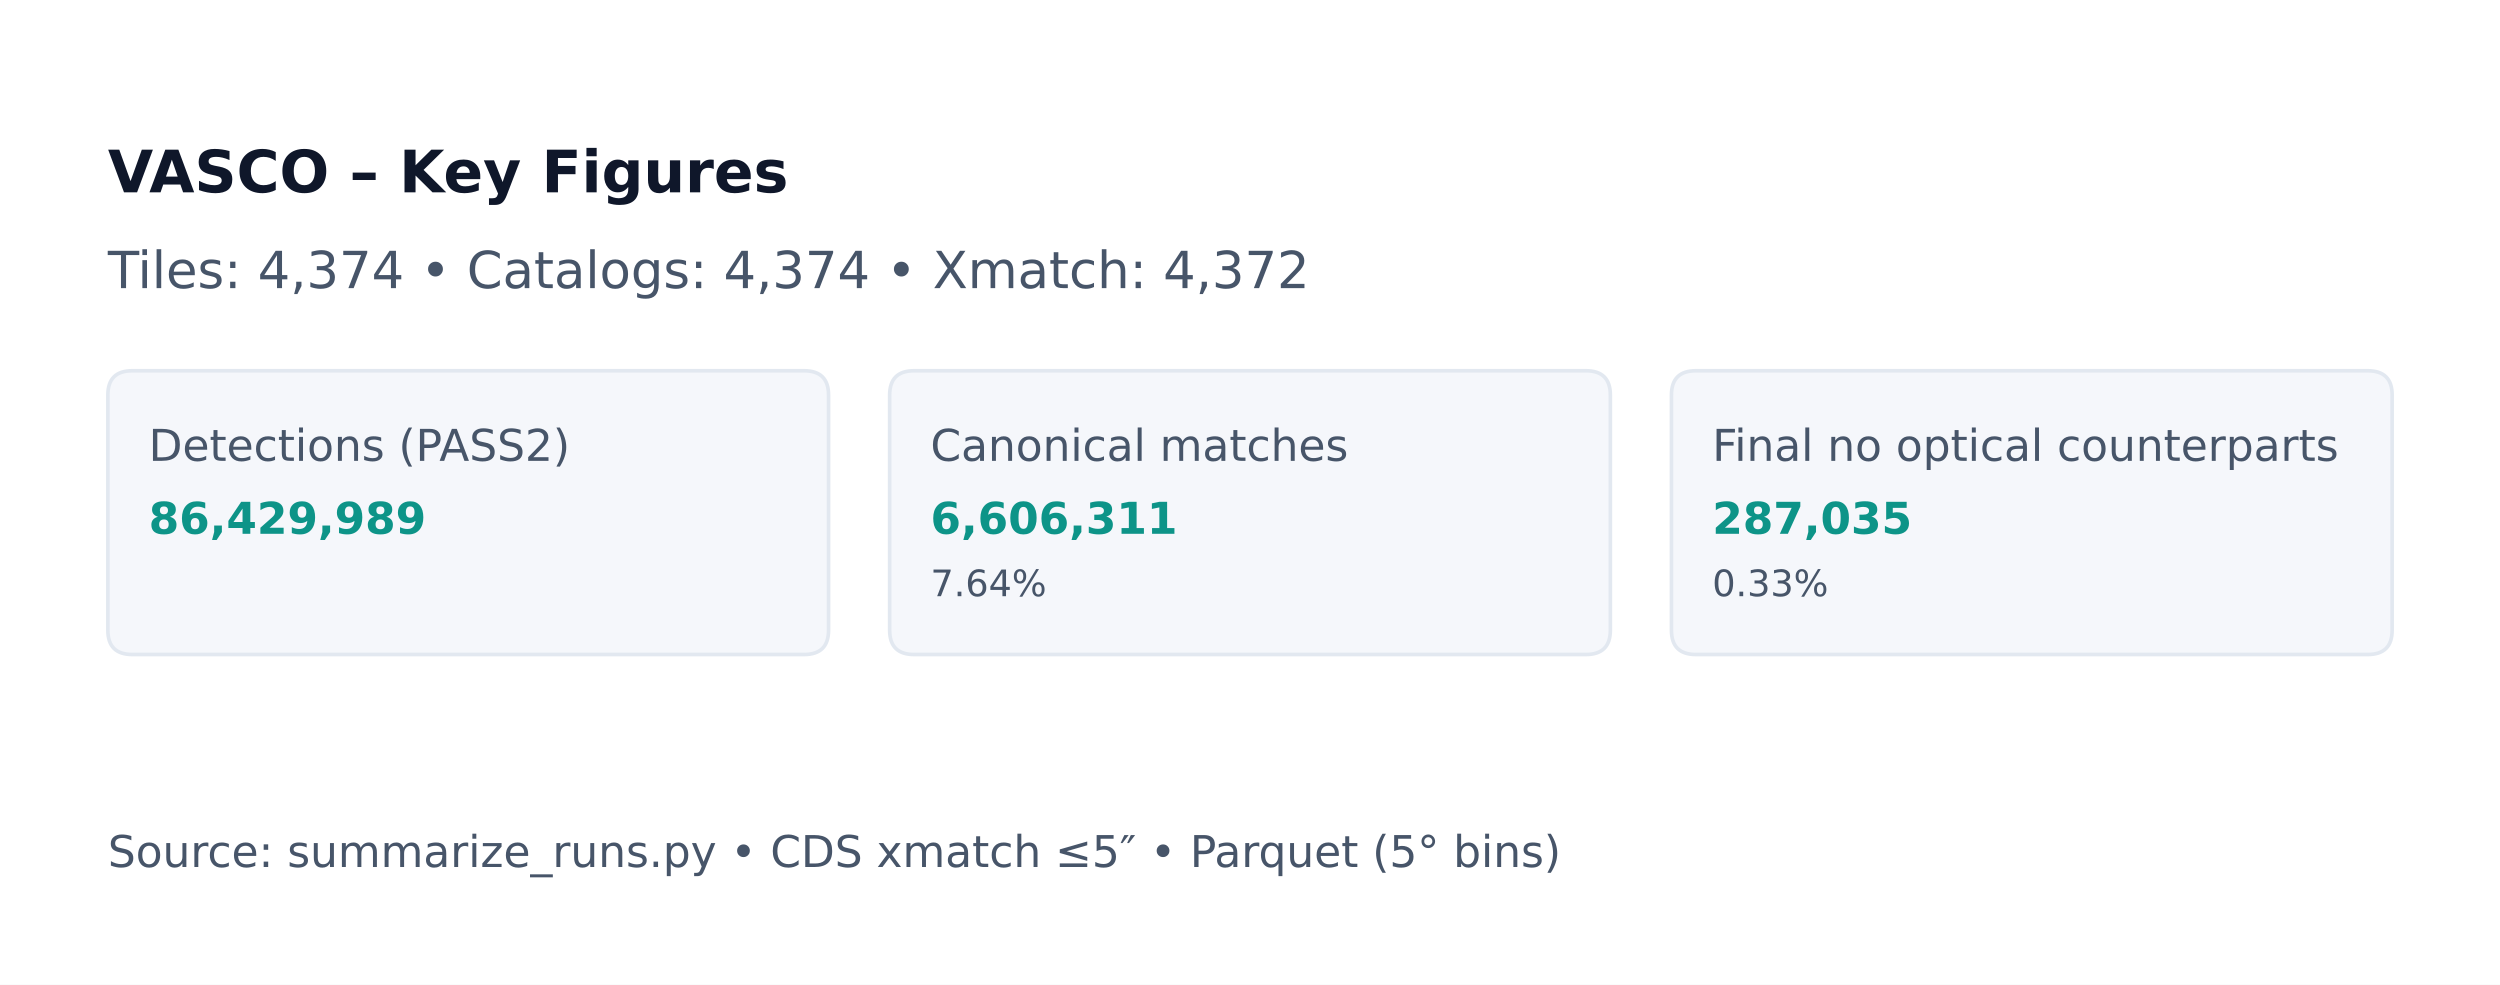
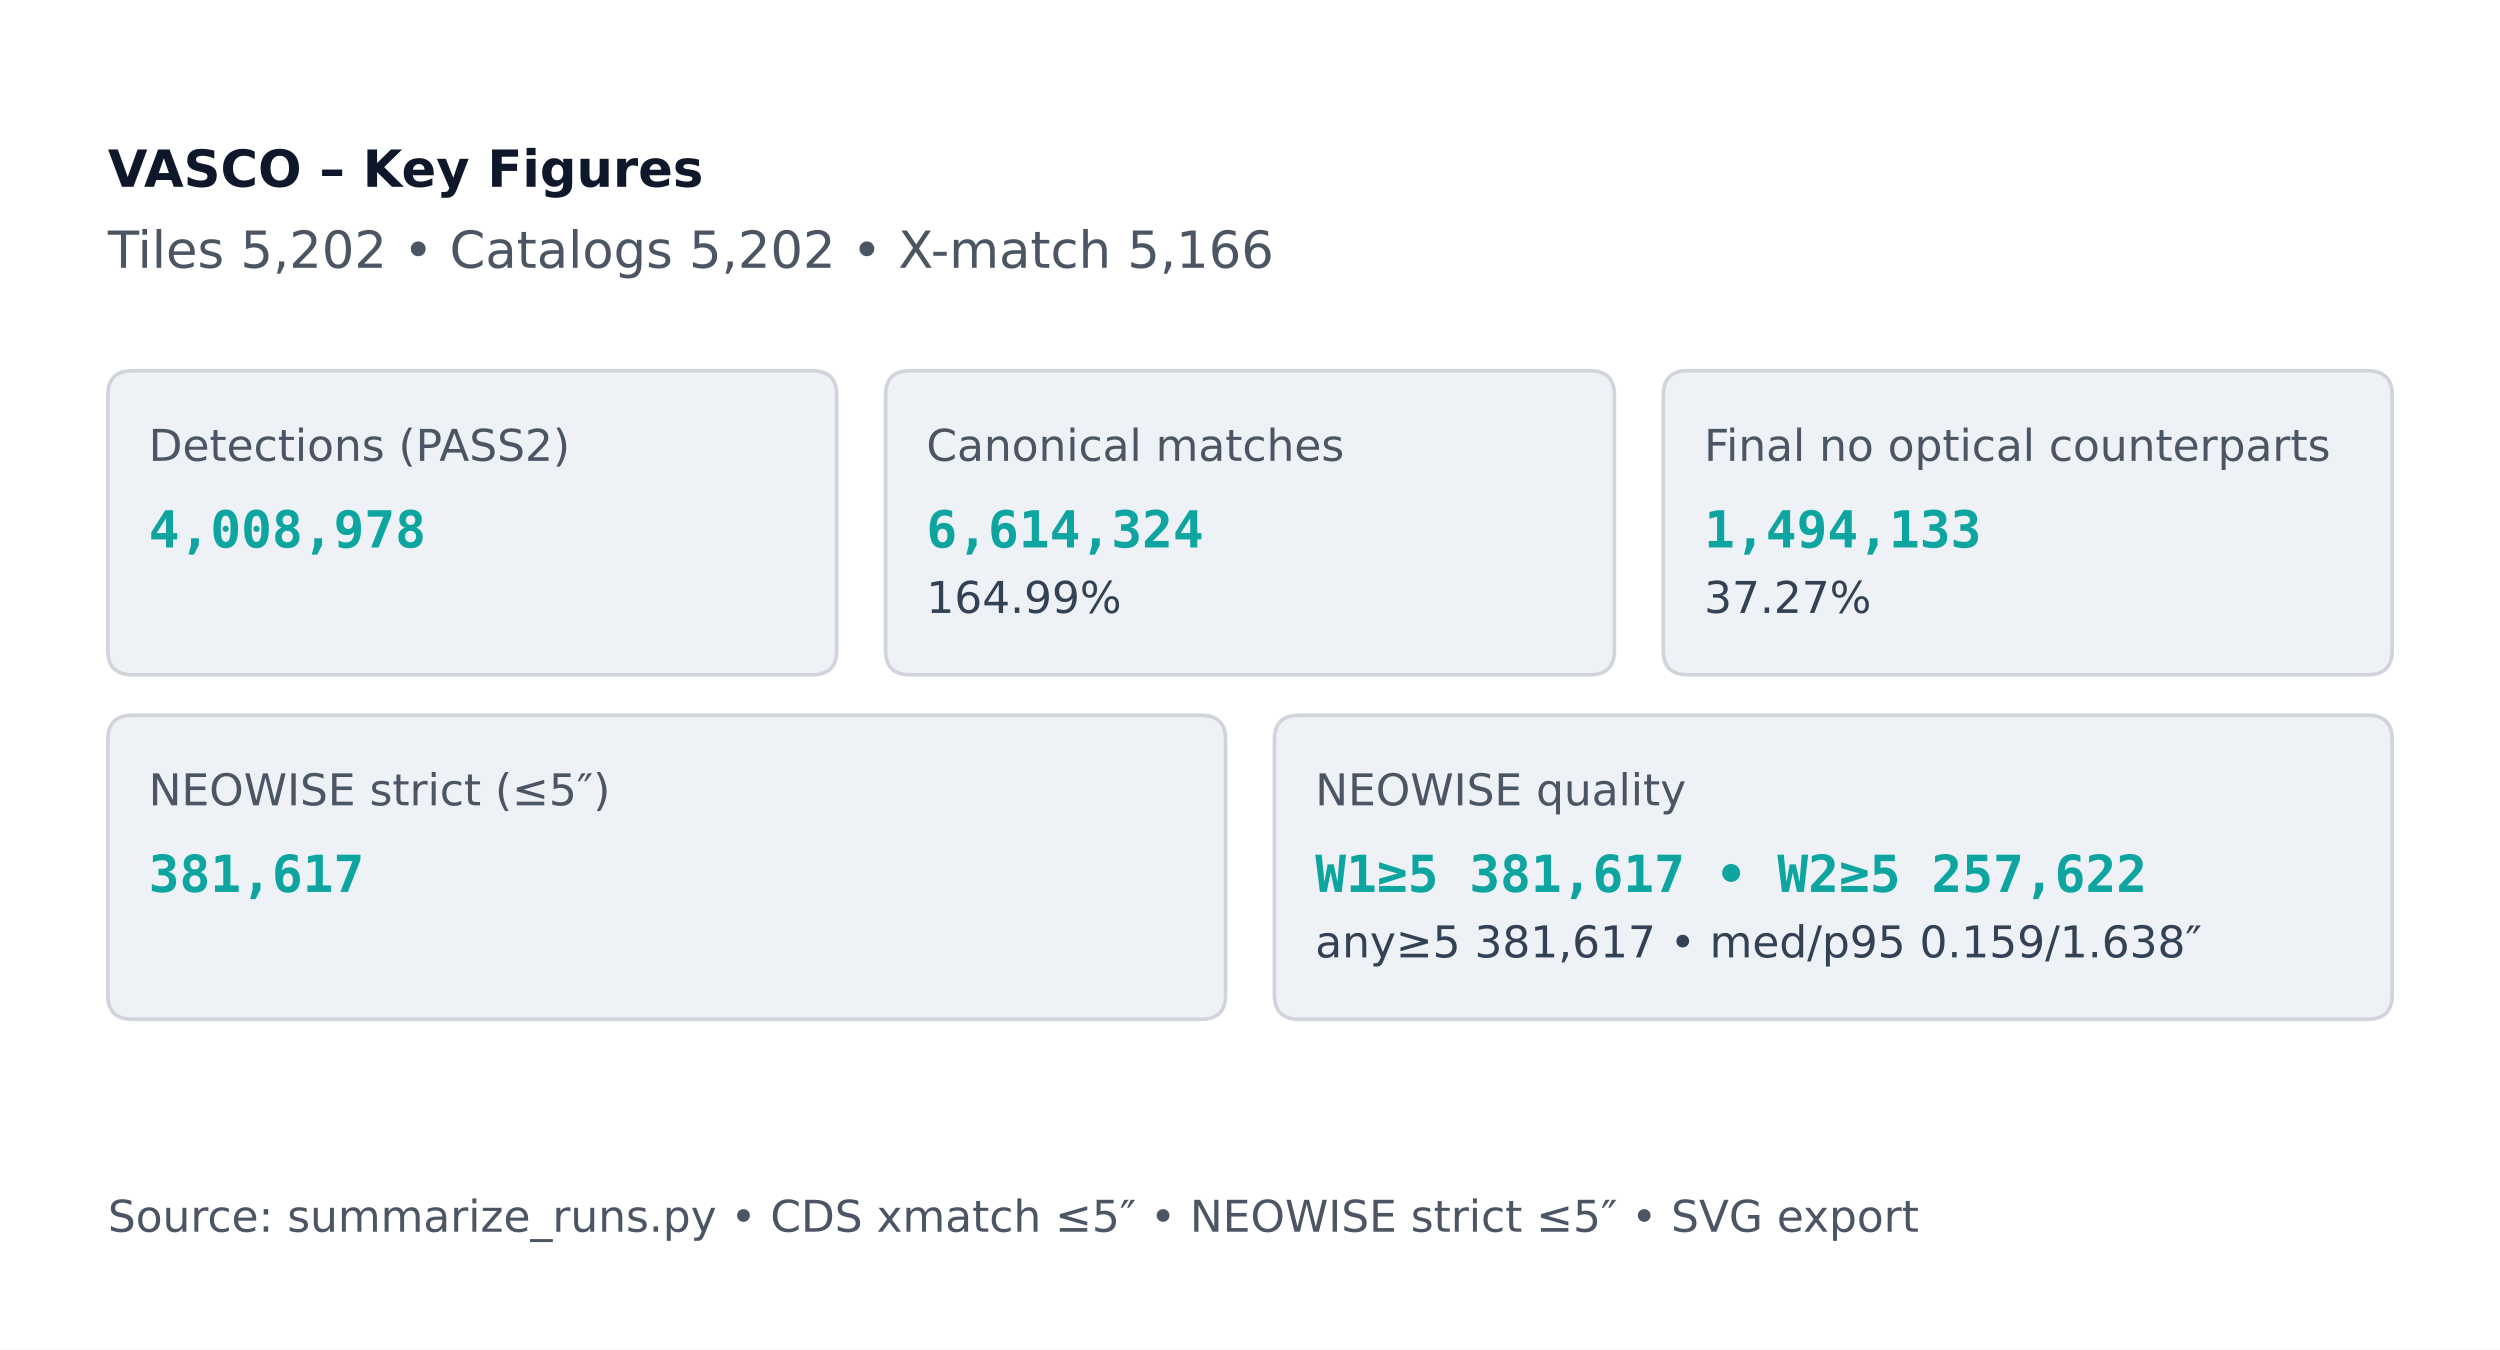
- <svg xmlns="http://www.w3.org/2000/svg" width="684pt" height="269.424pt" viewBox="0 0 684 269.424" version="1.1">
+ <svg xmlns="http://www.w3.org/2000/svg" width="684pt" height="369.216pt" viewBox="0 0 684 369.216" version="1.1">
  <defs>
    <style type="text/css">*{stroke-linejoin: round; stroke-linecap: butt}</style>
  </defs>
  <g id="figure_1">
    <g id="patch_1">
-       <path d="M 0 269.424  L 684 269.424  L 684 0  L 0 0  z " style="fill: #ffffff" />
+       <path d="M 0 369.216  L 684 369.216  L 684 0  L 0 0  z " style="fill: #ffffff" />
    </g>
    <g id="axes_1">
      <g id="patch_2">
-         <path d="M 7.033 262.39  L 676.967 262.39  L 676.967 7.034  L 7.033 7.034  z " clip-path="url(#p71a39f6a5f)" style="fill: #ffffff; stroke: #ffffff; stroke-linejoin: miter" />
+         <path d="M 7.033 362.182  L 676.967 362.182  L 676.967 7.034  L 7.033 7.034  z " clip-path="url(#pd5447cc21b)" style="fill: #ffffff; stroke: #ffffff; stroke-linejoin: miter" />
      </g>
      <g id="patch_3">
-         <path d="M 36.205 179.075  L 219.995 179.075  Q 226.691 179.075 226.691 172.422  L 226.691 108.09  Q 226.691 101.437 219.995 101.437  L 36.205 101.437  Q 29.509 101.437 29.509 108.09  L 29.509 172.422  Q 29.509 179.075 36.205 179.075  z " clip-path="url(#p71a39f6a5f)" style="fill: #f5f7fb; stroke: #e2e8f0; stroke-linejoin: miter" />
+         <path d="M 36.205 184.619  L 222.227 184.619  Q 228.923 184.619 228.923 177.966  L 228.923 108.09  Q 228.923 101.437 222.227 101.437  L 36.205 101.437  Q 29.509 101.437 29.509 108.09  L 29.509 177.966  Q 29.509 184.619 36.205 184.619  z " clip-path="url(#pd5447cc21b)" style="fill: #eef2f7; stroke: #d1d5db; stroke-linejoin: miter" />
      </g>
      <g id="patch_4">
-         <path d="M 250.105 179.075  L 433.895 179.075  Q 440.591 179.075 440.591 172.422  L 440.591 108.09  Q 440.591 101.437 433.895 101.437  L 250.105 101.437  Q 243.409 101.437 243.409 108.09  L 243.409 172.422  Q 243.409 179.075 250.105 179.075  z " clip-path="url(#p71a39f6a5f)" style="fill: #f5f7fb; stroke: #e2e8f0; stroke-linejoin: miter" />
+         <path d="M 248.989 184.619  L 435.011 184.619  Q 441.707 184.619 441.707 177.966  L 441.707 108.09  Q 441.707 101.437 435.011 101.437  L 248.989 101.437  Q 242.293 101.437 242.293 108.09  L 242.293 177.966  Q 242.293 184.619 248.989 184.619  z " clip-path="url(#pd5447cc21b)" style="fill: #eef2f7; stroke: #d1d5db; stroke-linejoin: miter" />
      </g>
      <g id="patch_5">
-         <path d="M 464.005 179.075  L 647.795 179.075  Q 654.491 179.075 654.491 172.422  L 654.491 108.09  Q 654.491 101.437 647.795 101.437  L 464.005 101.437  Q 457.309 101.437 457.309 108.09  L 457.309 172.422  Q 457.309 179.075 464.005 179.075  z " clip-path="url(#p71a39f6a5f)" style="fill: #f5f7fb; stroke: #e2e8f0; stroke-linejoin: miter" />
+         <path d="M 461.773 184.619  L 647.795 184.619  Q 654.491 184.619 654.491 177.966  L 654.491 108.09  Q 654.491 101.437 647.795 101.437  L 461.773 101.437  Q 455.077 101.437 455.077 108.09  L 455.077 177.966  Q 455.077 184.619 461.773 184.619  z " clip-path="url(#pd5447cc21b)" style="fill: #eef2f7; stroke: #d1d5db; stroke-linejoin: miter" />
+       </g>
+       <g id="patch_6">
+         <path d="M 36.205 278.867  L 328.619 278.867  Q 335.315 278.867 335.315 272.214  L 335.315 202.338  Q 335.315 195.685 328.619 195.685  L 36.205 195.685  Q 29.509 195.685 29.509 202.338  L 29.509 272.214  Q 29.509 278.867 36.205 278.867  z " clip-path="url(#pd5447cc21b)" style="fill: #eef2f7; stroke: #d1d5db; stroke-linejoin: miter" />
+       </g>
+       <g id="patch_7">
+         <path d="M 355.381 278.867  L 647.795 278.867  Q 654.491 278.867 654.491 272.214  L 654.491 202.338  Q 654.491 195.685 647.795 195.685  L 355.381 195.685  Q 348.685 195.685 348.685 202.338  L 348.685 272.214  Q 348.685 278.867 355.381 278.867  z " clip-path="url(#pd5447cc21b)" style="fill: #eef2f7; stroke: #d1d5db; stroke-linejoin: miter" />
      </g>
      <g id="text_1">
-         <text style="font-weight: 700; font-size: 16px; font-family: 'DejaVu Sans', 'Bitstream Vera Sans', 'Computer Modern Sans Serif', 'Lucida Grande', 'Verdana', 'Geneva', 'Lucid', 'Arial', 'Helvetica', 'Avant Garde', sans-serif; text-anchor: start; fill: #0f172a" x="29.52" y="52.621" transform="rotate(-0 29.52 52.6215)">VASCO – Key Figures</text>
+         <text style="font-weight: 700; font-size: 14px; font-family: 'DejaVu Sans', 'Bitstream Vera Sans', 'Computer Modern Sans Serif', 'Lucida Grande', 'Verdana', 'Geneva', 'Lucid', 'Arial', 'Helvetica', 'Avant Garde', sans-serif; text-anchor: start; fill: #0f172a" x="29.52" y="51.102" transform="rotate(-0 29.52 51.10181)">VASCO – Key Figures</text>
      </g>
      <g id="text_2">
-         <text style="font-size: 14px; font-family: 'DejaVu Sans', 'Bitstream Vera Sans', 'Computer Modern Sans Serif', 'Lucida Grande', 'Verdana', 'Geneva', 'Lucid', 'Arial', 'Helvetica', 'Avant Garde', sans-serif; text-anchor: start; fill: #475569" x="29.52" y="78.822" transform="rotate(-0 29.52 78.82181)">Tiles: 4,374  •  Catalogs: 4,374  •  Xmatch: 4,372</text>
+         <text style="font-size: 14px; font-family: 'DejaVu Sans', 'Bitstream Vera Sans', 'Computer Modern Sans Serif', 'Lucida Grande', 'Verdana', 'Geneva', 'Lucid', 'Arial', 'Helvetica', 'Avant Garde', sans-serif; text-anchor: start; fill: #4b5563" x="29.52" y="73.278" transform="rotate(-0 29.52 73.27781)">Tiles 5,202 • Catalogs 5,202 • X-match 5,166</text>
      </g>
      <g id="text_3">
-         <text style="font-size: 12px; font-family: 'DejaVu Sans', 'Bitstream Vera Sans', 'Computer Modern Sans Serif', 'Lucida Grande', 'Verdana', 'Geneva', 'Lucid', 'Arial', 'Helvetica', 'Avant Garde', sans-serif; text-anchor: start; fill: #475569" x="40.68" y="126.089" transform="rotate(-0 40.68 126.0893)">Detections (PASS2)</text>
+         <text style="font-size: 12px; font-family: 'DejaVu Sans', 'Bitstream Vera Sans', 'Computer Modern Sans Serif', 'Lucida Grande', 'Verdana', 'Geneva', 'Lucid', 'Arial', 'Helvetica', 'Avant Garde', sans-serif; text-anchor: start; fill: #4b5563" x="40.68" y="126.089" transform="rotate(-0 40.68 126.0893)">Detections (PASS2)</text>
      </g>
      <g id="text_4">
-         <text style="font-weight: 700; font-size: 12px; font-family: 'DejaVu Sans', 'Bitstream Vera Sans', 'Computer Modern Sans Serif', 'Lucida Grande', 'Verdana', 'Geneva', 'Lucid', 'Arial', 'Helvetica', 'Avant Garde', sans-serif; text-anchor: start; fill: #0d9488" x="40.68" y="146.048" transform="rotate(-0 40.68 146.0477)">86,429,989</text>
+         <text style="font-weight: 700; font-size: 14px; font-family: 'DejaVu Sans Mono'; text-anchor: start; fill: #0ea5a1" x="40.68" y="149.785" transform="rotate(-0 40.68 149.785)">4,008,978</text>
      </g>
      <g id="text_5">
-         <text style="font-size: 12px; font-family: 'DejaVu Sans', 'Bitstream Vera Sans', 'Computer Modern Sans Serif', 'Lucida Grande', 'Verdana', 'Geneva', 'Lucid', 'Arial', 'Helvetica', 'Avant Garde', sans-serif; text-anchor: start; fill: #475569" x="254.58" y="126.089" transform="rotate(-0 254.58 126.0893)">Canonical matches</text>
+         <text style="font-size: 12px; font-family: 'DejaVu Sans', 'Bitstream Vera Sans', 'Computer Modern Sans Serif', 'Lucida Grande', 'Verdana', 'Geneva', 'Lucid', 'Arial', 'Helvetica', 'Avant Garde', sans-serif; text-anchor: start; fill: #4b5563" x="253.464" y="126.089" transform="rotate(-0 253.464 126.0893)">Canonical matches</text>
      </g>
      <g id="text_6">
-         <text style="font-weight: 700; font-size: 12px; font-family: 'DejaVu Sans', 'Bitstream Vera Sans', 'Computer Modern Sans Serif', 'Lucida Grande', 'Verdana', 'Geneva', 'Lucid', 'Arial', 'Helvetica', 'Avant Garde', sans-serif; text-anchor: start; fill: #0d9488" x="254.58" y="146.048" transform="rotate(-0 254.58 146.0477)">6,606,311</text>
+         <text style="font-weight: 700; font-size: 14px; font-family: 'DejaVu Sans Mono'; text-anchor: start; fill: #0ea5a1" x="253.464" y="149.785" transform="rotate(-0 253.464 149.785)">6,614,324</text>
      </g>
      <g id="text_7">
-         <text style="font-size: 10px; font-family: 'DejaVu Sans', 'Bitstream Vera Sans', 'Computer Modern Sans Serif', 'Lucida Grande', 'Verdana', 'Geneva', 'Lucid', 'Arial', 'Helvetica', 'Avant Garde', sans-serif; text-anchor: start; fill: #475569" x="254.58" y="163.124" transform="rotate(-0 254.58 163.1243)">7.64%</text>
+         <text style="font-size: 12px; font-family: 'DejaVu Sans', 'Bitstream Vera Sans', 'Computer Modern Sans Serif', 'Lucida Grande', 'Verdana', 'Geneva', 'Lucid', 'Arial', 'Helvetica', 'Avant Garde', sans-serif; text-anchor: start; fill: #334155" x="253.464" y="167.698" transform="rotate(-0 253.464 167.698)">164.99%</text>
      </g>
      <g id="text_8">
-         <text style="font-size: 12px; font-family: 'DejaVu Sans', 'Bitstream Vera Sans', 'Computer Modern Sans Serif', 'Lucida Grande', 'Verdana', 'Geneva', 'Lucid', 'Arial', 'Helvetica', 'Avant Garde', sans-serif; text-anchor: start; fill: #475569" x="468.48" y="126.089" transform="rotate(-0 468.48 126.0893)">Final no optical counterparts</text>
+         <text style="font-size: 12px; font-family: 'DejaVu Sans', 'Bitstream Vera Sans', 'Computer Modern Sans Serif', 'Lucida Grande', 'Verdana', 'Geneva', 'Lucid', 'Arial', 'Helvetica', 'Avant Garde', sans-serif; text-anchor: start; fill: #4b5563" x="466.248" y="126.089" transform="rotate(-0 466.248 126.0893)">Final no optical counterparts</text>
      </g>
      <g id="text_9">
-         <text style="font-weight: 700; font-size: 12px; font-family: 'DejaVu Sans', 'Bitstream Vera Sans', 'Computer Modern Sans Serif', 'Lucida Grande', 'Verdana', 'Geneva', 'Lucid', 'Arial', 'Helvetica', 'Avant Garde', sans-serif; text-anchor: start; fill: #0d9488" x="468.48" y="146.048" transform="rotate(-0 468.48 146.0477)">287,035</text>
+         <text style="font-weight: 700; font-size: 14px; font-family: 'DejaVu Sans Mono'; text-anchor: start; fill: #0ea5a1" x="466.248" y="149.785" transform="rotate(-0 466.248 149.785)">1,494,133</text>
      </g>
      <g id="text_10">
-         <text style="font-size: 10px; font-family: 'DejaVu Sans', 'Bitstream Vera Sans', 'Computer Modern Sans Serif', 'Lucida Grande', 'Verdana', 'Geneva', 'Lucid', 'Arial', 'Helvetica', 'Avant Garde', sans-serif; text-anchor: start; fill: #475569" x="468.48" y="163.124" transform="rotate(-0 468.48 163.1243)">0.33%</text>
+         <text style="font-size: 12px; font-family: 'DejaVu Sans', 'Bitstream Vera Sans', 'Computer Modern Sans Serif', 'Lucida Grande', 'Verdana', 'Geneva', 'Lucid', 'Arial', 'Helvetica', 'Avant Garde', sans-serif; text-anchor: start; fill: #334155" x="466.248" y="167.698" transform="rotate(-0 466.248 167.698)">37.27%</text>
      </g>
      <g id="text_11">
-         <text style="font-size: 12px; font-family: 'DejaVu Sans', 'Bitstream Vera Sans', 'Computer Modern Sans Serif', 'Lucida Grande', 'Verdana', 'Geneva', 'Lucid', 'Arial', 'Helvetica', 'Avant Garde', sans-serif; text-anchor: start; fill: #475569" x="29.52" y="237.219" transform="rotate(-0 29.52 237.2186)">Source: summarize_runs.py  •  CDS xmatch ≤5″  •  Parquet (5° bins)</text>
+         <text style="font-size: 12px; font-family: 'DejaVu Sans', 'Bitstream Vera Sans', 'Computer Modern Sans Serif', 'Lucida Grande', 'Verdana', 'Geneva', 'Lucid', 'Arial', 'Helvetica', 'Avant Garde', sans-serif; text-anchor: start; fill: #4b5563" x="40.68" y="220.337" transform="rotate(-0 40.68 220.3373)">NEOWISE strict (≤5″)</text>
+       </g>
+       <g id="text_12">
+         <text style="font-weight: 700; font-size: 14px; font-family: 'DejaVu Sans Mono'; text-anchor: start; fill: #0ea5a1" x="40.68" y="244.033" transform="rotate(-0 40.68 244.033)">381,617</text>
+       </g>
+       <g id="text_13">
+         <text style="font-size: 12px; font-family: 'DejaVu Sans', 'Bitstream Vera Sans', 'Computer Modern Sans Serif', 'Lucida Grande', 'Verdana', 'Geneva', 'Lucid', 'Arial', 'Helvetica', 'Avant Garde', sans-serif; text-anchor: start; fill: #4b5563" x="359.856" y="220.337" transform="rotate(-0 359.856 220.3373)">NEOWISE quality</text>
+       </g>
+       <g id="text_14">
+         <text style="font-weight: 700; font-size: 14px; font-family: 'DejaVu Sans Mono'; text-anchor: start; fill: #0ea5a1" x="359.856" y="244.033" transform="rotate(-0 359.856 244.033)">W1≥5 381,617 • W2≥5 257,622</text>
+       </g>
+       <g id="text_15">
+         <text style="font-size: 12px; font-family: 'DejaVu Sans', 'Bitstream Vera Sans', 'Computer Modern Sans Serif', 'Lucida Grande', 'Verdana', 'Geneva', 'Lucid', 'Arial', 'Helvetica', 'Avant Garde', sans-serif; text-anchor: start; fill: #334155" x="359.856" y="261.946" transform="rotate(-0 359.856 261.946)">any≥5 381,617 • med/p95 0.159/1.638″</text>
+       </g>
+       <g id="text_16">
+         <text style="font-size: 12px; font-family: 'DejaVu Sans', 'Bitstream Vera Sans', 'Computer Modern Sans Serif', 'Lucida Grande', 'Verdana', 'Geneva', 'Lucid', 'Arial', 'Helvetica', 'Avant Garde', sans-serif; text-anchor: start; fill: #4b5563" x="29.52" y="337.011" transform="rotate(-0 29.52 337.0106)">Source: summarize_runs.py • CDS xmatch ≤5″ • NEOWISE strict ≤5″ • SVG export</text>
      </g>
    </g>
  </g>
  <defs>
-     <clipPath id="p71a39f6a5f">
-       <rect x="7.2" y="7.2" width="669.6" height="255.024" />
+     <clipPath id="pd5447cc21b">
+       <rect x="7.2" y="7.2" width="669.6" height="354.816" />
    </clipPath>
  </defs>
</svg>
